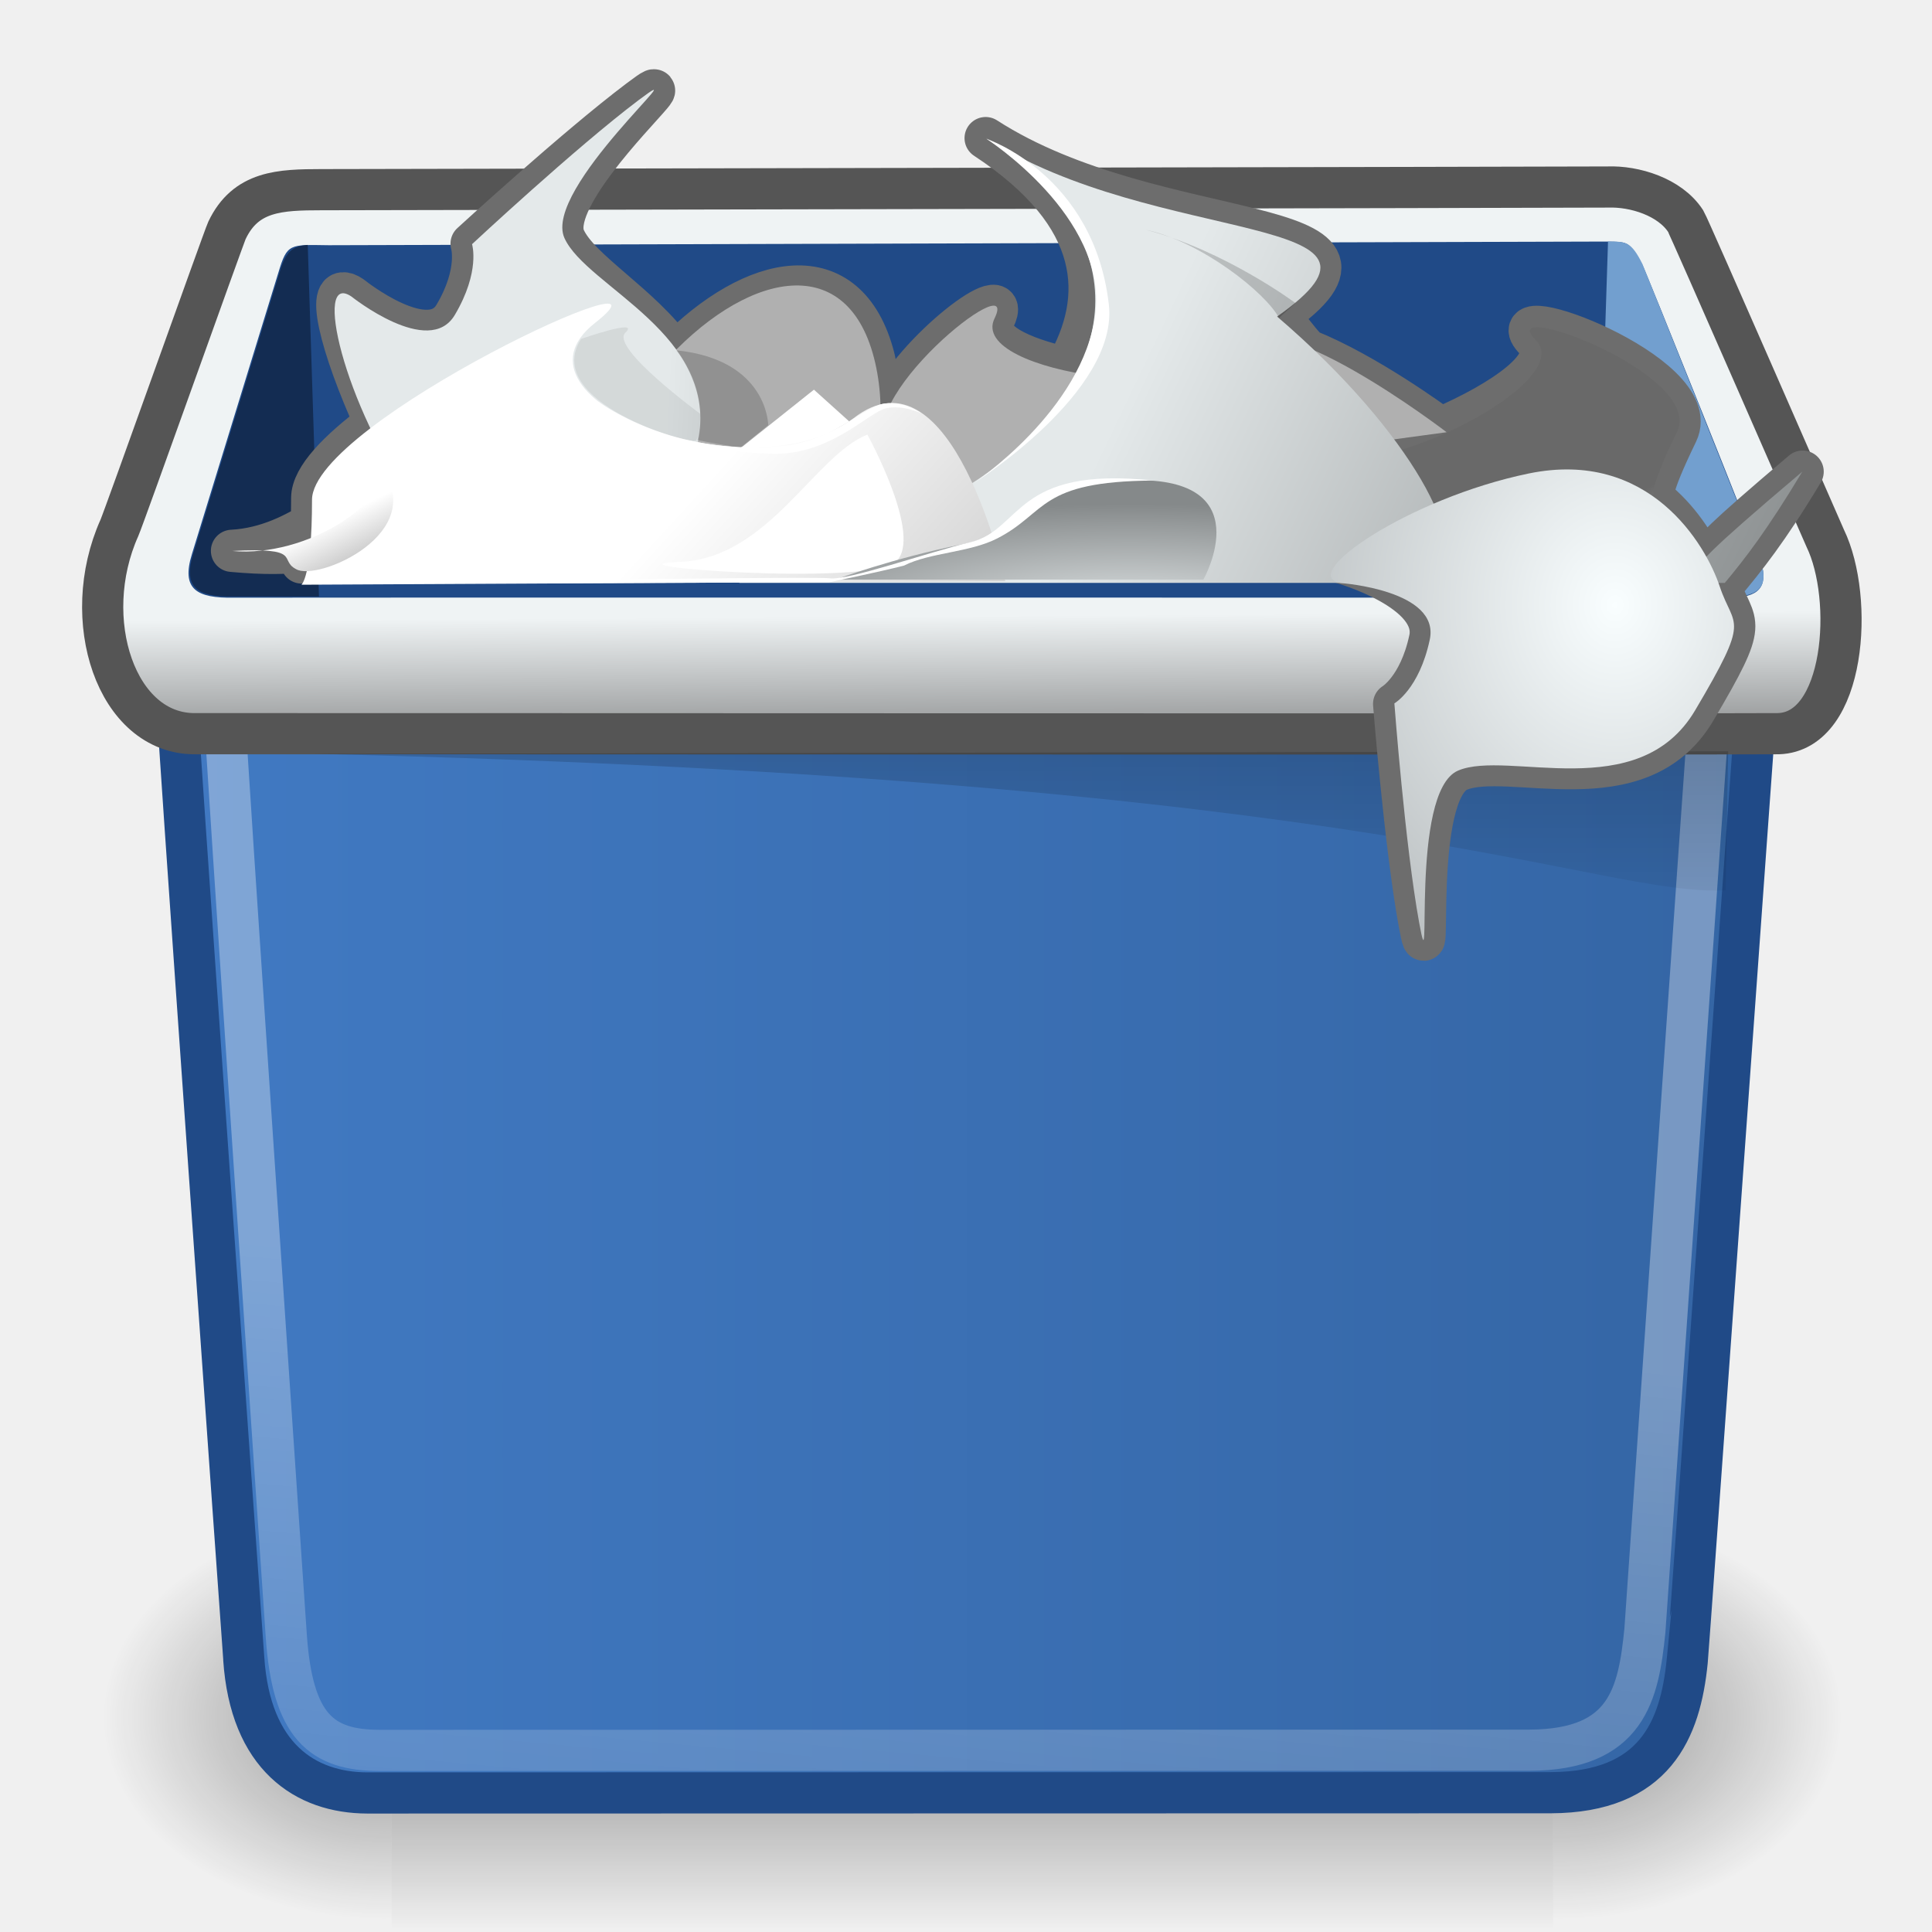
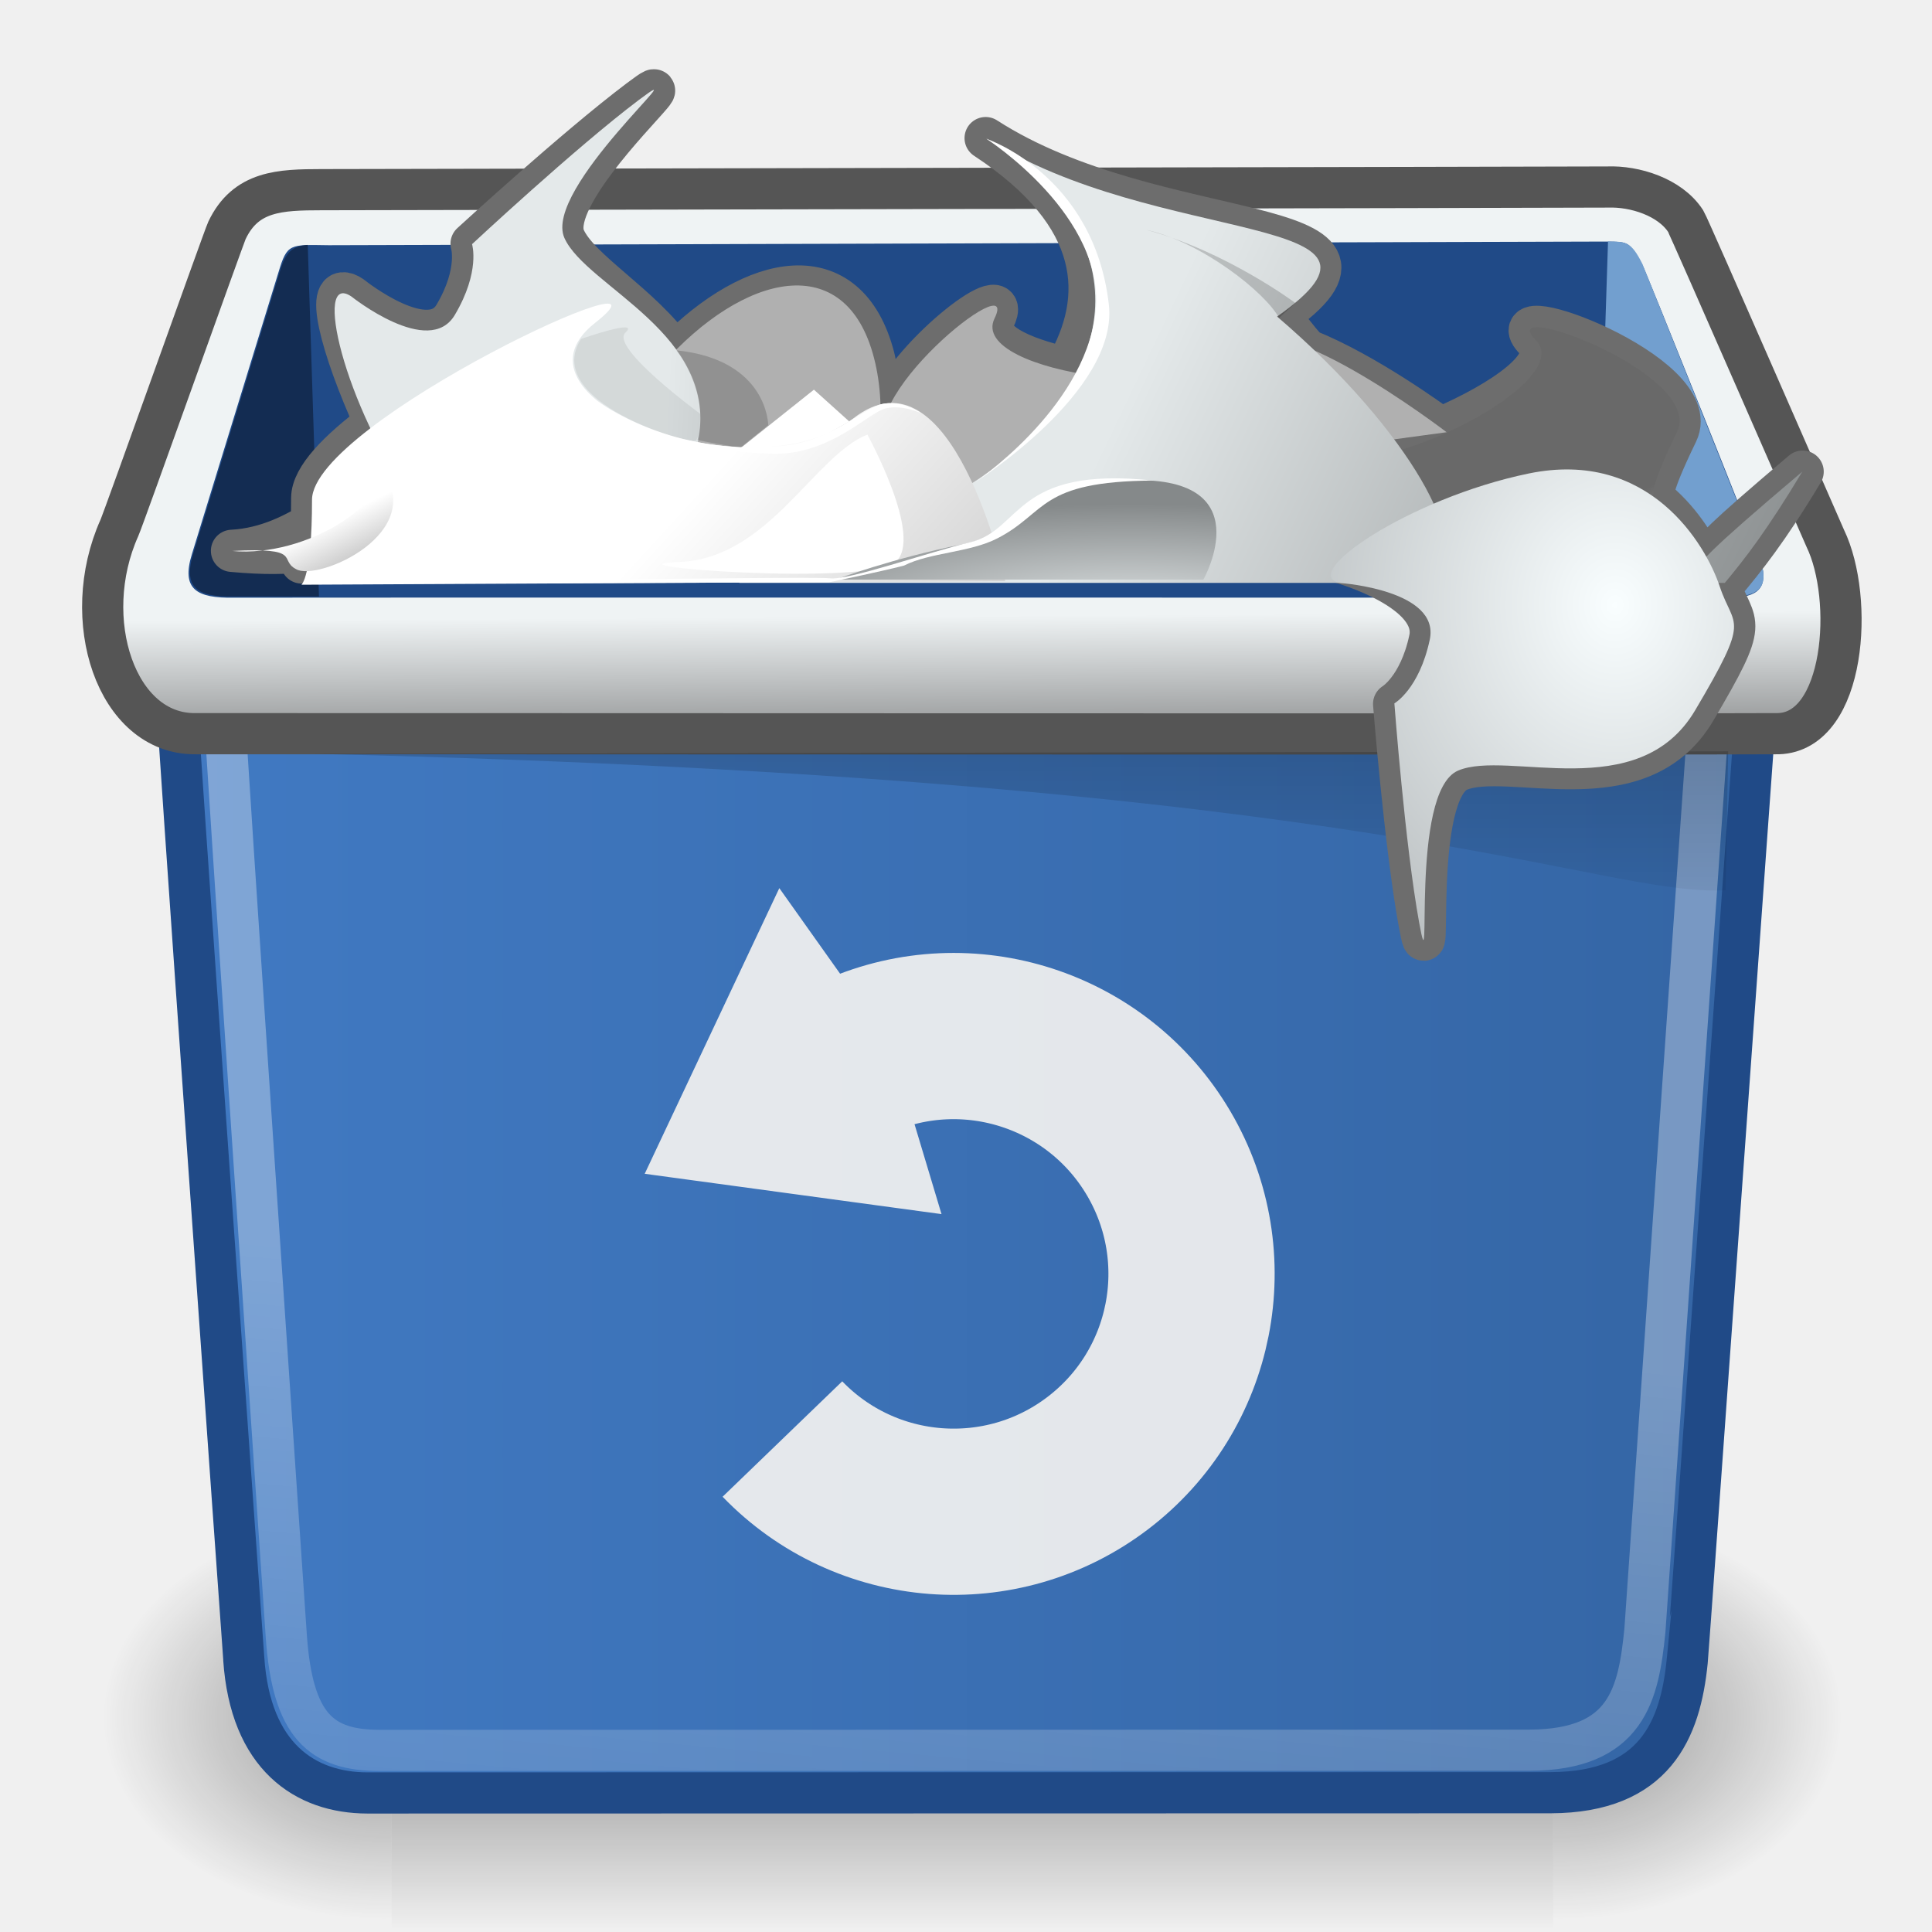
<svg xmlns="http://www.w3.org/2000/svg" xmlns:ns2="&amp;ns_ai;" xmlns:xlink="http://www.w3.org/1999/xlink" width="48" height="48" id="svg1" version="1.0">
  <defs id="defs3">
    <linearGradient style="fill-rule:nonzero;" y2="72.609" x2="192.386" y1="72.609" x1="78.246" gradientUnits="userSpaceOnUse" id="linearGradient641">
      <stop id="stop642" style="stop-color:#f9feff;stop-opacity:1;" offset="0" />
      <stop id="stop643" style="stop-color:#afb4b6;stop-opacity:1;" offset="1" />
    </linearGradient>
    <radialGradient xlink:href="#linearGradient641" id="radialGradient1267" gradientUnits="userSpaceOnUse" gradientTransform="matrix(0.776773,0,0,0.906608,31.39762,48.05589)" cx="39.148" cy="8.93" fx="39.148" fy="8.93" r="13.266" />
    <radialGradient xlink:href="#linearGradient477" id="radialGradient1268" gradientUnits="userSpaceOnUse" gradientTransform="matrix(1.946539,0,0,0.507852,18.069,46.11344)" cx="16.281" cy="20.453" fx="16.281" fy="20.453" r="5.643" />
    <linearGradient id="linearGradient454">
      <stop id="stop455" offset="0" style="stop-color:#ffffff;stop-opacity:1;" />
      <stop id="stop457" offset="0.5" style="stop-color:#bebebe;stop-opacity:1;" />
      <stop id="stop456" offset="1" style="stop-color:#b0b0b0;stop-opacity:1;" />
    </linearGradient>
    <linearGradient xlink:href="#linearGradient454" id="linearGradient1269" gradientUnits="userSpaceOnUse" gradientTransform="matrix(1.237223,0,0,0.799011,26.76924,46.20132)" x1="14.249" y1="11.165" x2="18.087" y2="14.749" />
    <linearGradient xlink:href="#linearGradient177" id="linearGradient1270" gradientUnits="userSpaceOnUse" gradientTransform="scale(1.244363,0.803624)" x1="128.352" y1="116.664" x2="132.988" y2="122.611" />
    <linearGradient y2="137.972" x2="136.986" y1="67.365" x1="81.308" gradientTransform="scale(1.244363,0.803624)" gradientUnits="userSpaceOnUse" id="linearGradient234" xlink:href="#linearGradient177" />
    <linearGradient xlink:href="#linearGradient177" id="linearGradient1271" gradientUnits="userSpaceOnUse" gradientTransform="matrix(1.237223,0,0,0.799011,26.76924,46.24152)" x1="9.963" y1="8.725" x2="20.136" y2="14.745" />
    <linearGradient xlink:href="#linearGradient477" id="linearGradient1272" gradientUnits="userSpaceOnUse" gradientTransform="matrix(0.994261,0,0,0.994261,26.76924,46.20132)" x1="24.163" y1="2.349" x2="40.437" y2="10.115" />
    <linearGradient id="linearGradient513">
      <stop id="stop514" offset="0" style="stop-color:#696969;stop-opacity:1;" />
      <stop id="stop515" offset="1" style="stop-color:#ffffff;stop-opacity:1;" />
    </linearGradient>
    <linearGradient xlink:href="#linearGradient513" id="linearGradient1273" gradientUnits="userSpaceOnUse" gradientTransform="matrix(-1.281115,0.253279,-0.414878,0.853659,27.9117,45.93768)" x1="-32.4" y1="18.817" x2="-36.301" y2="24.077" />
    <linearGradient style="fill-rule:nonzero;" y2="72.609" x2="192.386" y1="72.609" x1="78.246" gradientUnits="userSpaceOnUse" id="linearGradient477">
      <stop id="stop478" style="stop-color:#e4e9ea;stop-opacity:1;" offset="0" />
      <stop id="stop479" style="stop-color:#85898A;fill-rule:nonzero;" offset="1" />
    </linearGradient>
    <linearGradient xlink:href="#linearGradient477" id="linearGradient1274" gradientUnits="userSpaceOnUse" gradientTransform="matrix(0.730522,0.674458,0.674458,-0.730522,2.93412,37.14367)" x1="36.155" y1="13.132" x2="45.131" y2="20.664" />
    <linearGradient id="linearGradient177">
      <stop id="stop178" offset="0" style="stop-color:#ffffff;stop-opacity:1;" />
      <stop id="stop179" offset="1" style="stop-color:#b0b0b0;stop-opacity:1;" />
    </linearGradient>
    <linearGradient xlink:href="#linearGradient177" id="linearGradient1275" gradientUnits="userSpaceOnUse" gradientTransform="matrix(1.237223,0,0,0.799011,27.77048,45.73815)" x1="16.552" y1="14.036" x2="13.763" y2="9.362" />
    <linearGradient id="linearGradient508">
      <stop id="stop509" offset="0" style="stop-color:#b0b0b0;stop-opacity:1;" />
      <stop id="stop510" offset="1" style="stop-color:#b0b0b0;stop-opacity:1;" />
    </linearGradient>
    <linearGradient xlink:href="#linearGradient508" id="linearGradient1276" gradientUnits="userSpaceOnUse" gradientTransform="matrix(0.908038,-0.118981,0.467092,0.474187,37.47776,49.83542)" x1="9.963" y1="8.725" x2="20.136" y2="14.745" />
    <linearGradient id="linearGradient4524">
      <stop style="stop-color:#417ac3;stop-opacity:1;" offset="0" id="stop4526" />
      <stop style="stop-color:#3465a4;stop-opacity:1;" offset="1" id="stop4528" />
    </linearGradient>
    <linearGradient id="linearGradient5411">
      <stop style="stop-color:#ffffff;stop-opacity:1;" offset="0" id="stop5413" />
      <stop style="stop-color:#ffffff;stop-opacity:0;" offset="1" id="stop5415" />
    </linearGradient>
    <linearGradient id="linearGradient1877">
      <stop style="stop-color:#000000;stop-opacity:0.18;" offset="0" id="stop1878" />
      <stop style="stop-color:#000000;stop-opacity:0;" offset="1" id="stop1879" />
    </linearGradient>
    <linearGradient id="linearGradient1869">
      <stop style="stop-color:#eff3f4;stop-opacity:1;" offset="0" id="stop1870" />
      <stop style="stop-color:#939596;stop-opacity:1;" offset="1" id="stop1871" />
    </linearGradient>
    <linearGradient xlink:href="#linearGradient1869" id="linearGradient1872" gradientTransform="matrix(1.436131,0,0,0.475306,-6.508085,6.805509)" x1="-4.638" y1="104.388" x2="-4.524" y2="110.614" gradientUnits="userSpaceOnUse" />
    <linearGradient xlink:href="#linearGradient1877" id="linearGradient1894" gradientUnits="userSpaceOnUse" gradientTransform="matrix(-0.358726,0,0,1.867845,-36.85125,41.4295)" x1="-84.334" y1="9.555" x2="-84.334" y2="12.485" />
    <linearGradient xlink:href="#linearGradient5411" id="linearGradient5417" x1="-17" y1="73.479" x2="-19.346" y2="98.479" gradientUnits="userSpaceOnUse" gradientTransform="matrix(1,0,0,0.979216,0,1.222246)" />
    <linearGradient xlink:href="#linearGradient4524" id="linearGradient4530" x1="-33.224" y1="71.792" x2="7.128" y2="71.792" gradientUnits="userSpaceOnUse" />
    <linearGradient id="linearGradient5048">
      <stop id="stop5050" offset="0" style="stop-color:black;stop-opacity:0;" />
      <stop style="stop-color:black;stop-opacity:1;" offset="0.5" id="stop5056" />
      <stop id="stop5052" offset="1" style="stop-color:black;stop-opacity:0;" />
    </linearGradient>
    <linearGradient id="linearGradient5060">
      <stop id="stop5062" offset="0" style="stop-color:black;stop-opacity:1;" />
      <stop id="stop5064" offset="1" style="stop-color:black;stop-opacity:0;" />
    </linearGradient>
    <linearGradient xlink:href="#linearGradient5048" id="linearGradient2095" gradientUnits="userSpaceOnUse" gradientTransform="matrix(2.774389,0,0,1.969706,-1892.179,-872.8854)" x1="302.857" y1="366.648" x2="302.857" y2="609.505" />
    <radialGradient xlink:href="#linearGradient5060" id="radialGradient2097" gradientUnits="userSpaceOnUse" gradientTransform="matrix(2.774389,0,0,1.969706,-1891.633,-872.8854)" cx="605.714" cy="486.648" fx="605.714" fy="486.648" r="117.143" />
    <radialGradient xlink:href="#linearGradient5060" id="radialGradient2099" gradientUnits="userSpaceOnUse" gradientTransform="matrix(-2.774389,0,0,1.969706,112.7623,-872.8854)" cx="605.714" cy="486.648" fx="605.714" fy="486.648" r="117.143" />
  </defs>
  <g id="layer2">
    <g id="g6707" transform="matrix(2.154027e-2,0,0,2.179773e-2,43.31629,40.79676)" style="display:inline">
      <rect y="-150.697" x="-1559.252" height="478.357" width="1339.633" id="rect6709" style="opacity:0.402;color:black;fill:url(#linearGradient2095);fill-opacity:1;fill-rule:nonzero;stroke:none;stroke-width:1;stroke-linecap:round;stroke-linejoin:miter;marker:none;marker-start:none;marker-mid:none;marker-end:none;stroke-miterlimit:4;stroke-dasharray:none;stroke-dashoffset:0;stroke-opacity:1;visibility:visible;display:inline;overflow:visible" />
      <path id="path6711" d="M -219.619,-150.68 C -219.619,-150.68 -219.619,327.65 -219.619,327.65 C -76.745,328.551 125.781,220.481 125.781,88.454 C 125.781,-43.572 -33.655,-150.68 -219.619,-150.68 z " style="opacity:0.402;color:black;fill:url(#radialGradient2097);fill-opacity:1;fill-rule:nonzero;stroke:none;stroke-width:1;stroke-linecap:round;stroke-linejoin:miter;marker:none;marker-start:none;marker-mid:none;marker-end:none;stroke-miterlimit:4;stroke-dasharray:none;stroke-dashoffset:0;stroke-opacity:1;visibility:visible;display:inline;overflow:visible" />
      <path style="opacity:0.402;color:black;fill:url(#radialGradient2099);fill-opacity:1;fill-rule:nonzero;stroke:none;stroke-width:1;stroke-linecap:round;stroke-linejoin:miter;marker:none;marker-start:none;marker-mid:none;marker-end:none;stroke-miterlimit:4;stroke-dasharray:none;stroke-dashoffset:0;stroke-opacity:1;visibility:visible;display:inline;overflow:visible" d="M -1559.252,-150.68 C -1559.252,-150.68 -1559.252,327.65 -1559.252,327.65 C -1702.127,328.551 -1904.652,220.481 -1904.652,88.454 C -1904.652,-43.572 -1745.216,-150.68 -1559.252,-150.68 z " id="path6713" />
    </g>
  </g>
  <g id="layer1" />
  <g id="g1623" transform="translate(37.06885,-41.11763)">
    <path style="fill:url(#linearGradient4530);fill-opacity:1.0;fill-rule:evenodd;stroke:#204a87;stroke-width:1.023;stroke-linecap:butt;stroke-linejoin:miter;stroke-miterlimit:4;stroke-opacity:1" d="M -32.712,57.921 C -32.755,57.887 -31.014,82.32 -31.013,82.327 C -30.85,84.767 -29.479,85.659 -27.944,85.663 C -27.889,85.663 0.849,85.659 1.461,85.657 C 4.046,85.646 4.679,84.093 4.849,82.396 C 4.863,82.363 6.603,57.954 6.617,57.921 C -6.493,57.921 -19.602,57.921 -32.712,57.921 z " id="path1751" />
    <path id="path4536" d="M -31.488,58.805 C -31.528,58.773 -29.957,81.749 -29.957,81.749 C -29.804,84.018 -29.081,84.603 -27.642,84.606 C -27.642,84.606 0.359,84.603 0.933,84.601 C 3.357,84.591 3.638,83.208 3.798,81.63 C 3.798,81.63 5.38,58.836 5.393,58.805 C -6.901,58.805 -19.194,58.805 -31.488,58.805 z " style="opacity:0.33;fill:none;fill-opacity:1;fill-rule:evenodd;stroke:url(#linearGradient5417);stroke-width:1.023;stroke-linecap:butt;stroke-linejoin:miter;stroke-miterlimit:4;stroke-opacity:1" />
    <path style="fill:url(#linearGradient1872);fill-opacity:1;fill-rule:evenodd;stroke:#555555;stroke-width:1.023;stroke-linecap:butt;stroke-linejoin:miter;stroke-miterlimit:4;stroke-opacity:1" d="M -29.082,45.83 C -30.106,45.832 -30.963,45.856 -31.43,46.842 C -31.511,47.013 -33.984,53.968 -34.103,54.234 C -35.12,56.504 -34.182,59.365 -32.216,59.346 C -31.842,59.342 6.518,59.363 7.113,59.346 C 8.787,59.297 9.001,55.984 8.28,54.494 C 8.24,54.41 4.896,46.747 4.811,46.611 C 4.417,46.005 3.534,45.74 2.878,45.764 C 2.748,45.769 -28.955,45.829 -29.082,45.83 z " id="path1841" />
    <path style="color:#000000;fill:#204a87;fill-opacity:1;fill-rule:evenodd;stroke:none;stroke-width:0;stroke-linecap:butt;stroke-linejoin:miter;marker:none;marker-start:none;marker-mid:none;marker-end:none;stroke-miterlimit:4;stroke-dashoffset:0;stroke-opacity:1;visibility:visible;display:block" d="M -28.904,47.21 C -29.87,47.197 -29.933,47.158 -30.15,47.882 C -30.2,48.049 -32.222,54.631 -32.301,54.886 C -32.57,55.755 -32.189,55.984 -31.254,55.967 C -30.923,55.96 5.359,55.967 5.887,55.967 C 6.636,55.967 6.858,55.705 6.689,55.088 C 6.62,54.837 3.806,47.81 3.73,47.685 C 3.381,47.126 3.441,47.127 2.831,47.119 C 2.716,47.118 -28.791,47.212 -28.904,47.21 z " id="path1864" />
    <path style="color:#000000;fill:#132c52;fill-opacity:1;fill-rule:evenodd;stroke:none;stroke-width:0;stroke-linecap:butt;stroke-linejoin:miter;marker:none;marker-start:none;marker-mid:none;marker-end:none;stroke-miterlimit:4;stroke-dashoffset:0;stroke-opacity:1;visibility:visible;display:block" d="M -29.423,47.202 C -29.786,47.232 -29.961,47.346 -30.113,47.853 C -30.164,48.021 -32.183,54.598 -32.262,54.854 C -32.532,55.723 -32.174,55.957 -31.239,55.939 C -31.223,55.939 -29.324,55.939 -29.144,55.939 L -29.423,47.202 z " id="path1880" />
    <path style="color:#000000;fill:#729fcf;fill-opacity:1;fill-rule:evenodd;stroke:none;stroke-width:0;stroke-linecap:butt;stroke-linejoin:miter;marker:none;marker-start:none;marker-mid:none;marker-end:none;stroke-miterlimit:4;stroke-dashoffset:0;stroke-opacity:1;visibility:visible;display:block" d="M 2.882,47.117 C 3.324,47.121 3.454,47.111 3.737,47.677 C 3.775,47.755 6.554,54.735 6.654,54.991 C 6.994,55.975 6.347,55.954 5.322,55.983 C 5.127,55.982 2.823,55.96 2.597,55.959 L 2.882,47.117 z " id="path1888" />
    <path style="color:#000000;fill:url(#linearGradient1894);fill-opacity:1;fill-rule:nonzero;stroke:none;stroke-width:0;stroke-linecap:butt;stroke-linejoin:miter;marker:none;marker-start:none;marker-mid:none;marker-end:none;stroke-miterlimit:4;stroke-dashoffset:0;stroke-opacity:1;visibility:visible;display:block" d="M 5.867,59.783 L -29.241,59.847 C -2.659,60.465 2.563,63.386 5.804,63.237 L 5.867,59.783 z " id="path1893" />
    <g id="g3702" transform="translate(-58.75,0)">
      <path style="color:#000000;fill:none;fill-opacity:1;fill-rule:evenodd;stroke:#6d6d6d;stroke-width:1.049;stroke-linecap:round;stroke-linejoin:round;marker:none;marker-start:none;marker-mid:none;marker-end:none;stroke-miterlimit:4;stroke-dashoffset:0;stroke-opacity:1;visibility:visible;display:inline;overflow:visible" d="M 37.856,43.474 C 37.999,43.303 37.96,43.31 37.567,43.605 C 35.997,44.787 33.398,47.172 33.398,47.172 C 33.398,47.172 33.619,47.872 32.978,48.955 C 32.337,50.038 30.408,48.483 30.408,48.483 C 29.707,48.011 30.15,49.739 31.011,51.63 C 30.1,52.312 29.438,52.988 29.438,53.492 C 29.438,54.685 29.357,54.573 29.28,54.803 C 28.8,54.866 28.256,54.877 27.445,54.803 C 29.211,54.711 30.301,53.266 30.736,53.492 C 30.781,53.52 29.62,54.71 29.674,54.711 C 29.655,54.742 29.175,55.092 29.175,55.092 L 40.059,55.039 C 40.058,55.048 40.06,55.057 40.059,55.065 L 50.312,55.065 C 50.291,55.097 49.958,54.882 49.958,54.882 L 51.44,55.065 L 55.007,55.065 C 55.02,55.068 54.992,55.089 55.007,55.092 C 55.007,55.092 57.473,55.776 57.209,57.006 C 56.946,58.236 56.318,58.606 56.318,58.606 C 56.318,58.606 56.596,62.101 56.947,64.034 C 57.299,65.968 56.687,60.785 57.917,60.258 C 59.148,59.731 62.386,61.136 63.792,58.763 C 65.198,56.39 64.773,56.749 64.421,55.695 C 64.412,55.667 64.353,55.62 64.342,55.59 L 64.526,55.59 C 65.026,54.99 65.593,54.292 66.467,52.836 C 64.314,54.66 64.407,54.663 64.002,55.092 C 63.723,54.535 63.291,53.883 62.638,53.413 L 62.769,53.387 C 62.769,53.387 62.642,53.315 63.346,51.866 C 64.05,50.417 58.749,48.463 59.832,49.558 C 60.421,50.154 59.007,51.101 57.472,51.761 C 57.288,51.622 55.609,50.399 54.167,49.821 C 53.87,49.527 53.766,49.289 53.407,48.981 C 57.112,46.38 50.404,47.282 46.169,44.549 C 49.101,46.473 49.178,48.524 48.162,50.266 C 47.031,50.005 46.106,49.592 46.379,49.034 C 46.906,47.954 44.37,49.854 43.756,51.289 C 43.645,51.296 43.559,51.197 43.442,51.237 C 43.434,50.822 43.498,50.427 43.389,50.004 C 42.724,47.426 40.419,47.91 38.459,49.899 C 37.595,48.677 36.067,47.85 35.705,47.041 C 35.296,46.124 37.427,43.987 37.856,43.474 z M 41.37,51.42 C 41.531,51.42 41.328,51.809 41.239,52.076 C 41.194,52.083 41.153,52.096 41.108,52.102 C 41.083,51.716 41.119,51.42 41.37,51.42 z M 57.052,51.945 C 56.809,52.036 56.608,52.193 56.37,52.259 C 56.328,52.197 56.231,52.113 56.187,52.05 L 57.052,51.945 z " id="path614" />
      <path style="color:#000000;fill:url(#linearGradient1276);fill-opacity:1;fill-rule:evenodd;stroke:none;stroke-width:2.211;stroke-linecap:butt;stroke-linejoin:miter;marker:none;marker-start:none;marker-mid:none;marker-end:none;stroke-miterlimit:4;stroke-dashoffset:0;stroke-opacity:1;visibility:visible;display:inline;overflow:visible" d="M 44.838,53.59 L 57.622,51.856 C 57.622,51.856 53.161,48.437 52.485,49.821 C 51.809,51.205 45.714,50.413 46.39,49.029 C 47.065,47.645 42.668,51.166 43.798,52.313 C 44.929,53.461 44.838,53.59 44.838,53.59 z " id="path506" />
      <path style="color:#000000;fill:url(#linearGradient1275);fill-opacity:1;fill-rule:evenodd;stroke:none;stroke-width:2.211;stroke-linecap:butt;stroke-linejoin:miter;marker:none;marker-start:none;marker-mid:none;marker-end:none;stroke-miterlimit:4;stroke-dashoffset:0;stroke-opacity:1;visibility:visible;display:inline;overflow:visible" d="M 38.123,50.188 C 40.144,47.903 42.693,47.288 43.396,50.012 C 44.099,52.736 42.341,55.9 41.814,54.67 C 41.286,53.439 40.671,51.418 41.374,51.418 C 42.077,51.418 39.88,54.582 39.88,54.582 L 38.123,50.188 z " id="path459" />
      <path style="color:#000000;fill:url(#linearGradient1274);fill-opacity:1;fill-rule:nonzero;stroke:none;stroke-width:1;stroke-linecap:butt;stroke-linejoin:miter;marker:none;marker-start:none;marker-mid:none;marker-end:none;stroke-miterlimit:4;stroke-dashoffset:0;stroke-opacity:1;visibility:visible;display:inline;overflow:visible" d="M 30.413,48.485 C 30.413,48.485 32.34,50.025 32.981,48.942 C 33.622,47.859 33.409,47.184 33.409,47.184 C 33.409,47.184 35.987,44.78 37.557,43.598 C 39.127,42.416 35.157,45.808 35.704,47.03 C 36.25,48.252 39.593,49.425 39.016,52.122 C 38.44,54.819 38.355,54.263 37.382,54.799 C 36.408,55.336 33.766,56.125 31.987,53.646 C 30.209,51.167 29.455,47.839 30.413,48.485 z " id="path504" />
      <path style="color:#000000;fill:url(#linearGradient1273);fill-opacity:1;fill-rule:evenodd;stroke:none;stroke-width:2.211;stroke-linecap:butt;stroke-linejoin:miter;marker:none;marker-start:none;marker-mid:none;marker-end:none;stroke-miterlimit:4;stroke-dashoffset:0;stroke-opacity:1;visibility:visible;display:inline;overflow:visible" d="M 62.768,53.396 L 50.009,55.487 C 49.878,55.119 53.234,51.174 54.317,52.269 C 55.4,53.365 60.922,50.666 59.839,49.571 C 58.756,48.475 64.048,50.405 63.344,51.853 C 62.64,53.302 62.768,53.396 62.768,53.396 z " id="path511" />
      <path style="fill:#ffffff;fill-opacity:1;fill-rule:evenodd;stroke:none;stroke-width:1px;stroke-linecap:butt;stroke-linejoin:miter;stroke-opacity:1" d="M 41.903,50.799 L 42.782,51.59 L 36.279,55.281 L 41.903,50.799 z " id="path458" />
      <path style="font-size:12px;fill:url(#linearGradient1272);fill-opacity:1;fill-rule:nonzero;stroke:none;overflow:visible" d="M 46.17,44.539 C 54.552,50.04 41.114,57.9 38.9,52.804 C 40.14,53.718 40.225,54.664 40.049,55.6 L 59.779,55.6 C 59.061,55.387 58.427,55.139 57.293,55.103 C 58.22,54.799 56.835,51.913 53.41,48.982 C 57.115,46.38 50.405,47.271 46.17,44.539 z M 66.459,52.835 C 63.828,55.063 64.238,54.819 63.445,55.6 L 64.533,55.6 C 65.033,55.001 65.585,54.29 66.459,52.835 z " id="path355" />
      <path style="color:#000000;fill:url(#linearGradient1271);fill-opacity:1;fill-rule:evenodd;stroke:none;stroke-width:2.211;stroke-linecap:butt;stroke-linejoin:miter;marker:none;marker-start:none;marker-mid:none;marker-end:none;stroke-miterlimit:4;stroke-dashoffset:0;stroke-opacity:1;visibility:visible;display:inline;overflow:visible" d="M 29.169,55.645 L 46.657,55.557 C 46.657,55.557 45.339,49.581 42.879,51.515 C 40.418,53.448 34.003,51.075 36.463,49.142 C 38.924,47.209 29.433,51.603 29.433,53.536 C 29.433,55.469 29.169,55.645 29.169,55.645 z " id="path442" />
      <g ns2:knockout="Off" style="font-size:12px;color:#000000;fill:url(#linearGradient234);fill-opacity:1;fill-rule:evenodd;stroke:none;stroke-width:2.133;stroke-linecap:butt;stroke-linejoin:miter;marker:none;marker-start:none;marker-mid:none;marker-end:none;stroke-miterlimit:4;stroke-dashoffset:0;stroke-opacity:1;visibility:visible;display:inline;overflow:visible" id="g378" transform="matrix(0.241485,0,0,0.241485,-8.3915,31.29133)">
        <path ns2:knockout="Off" style="color:#000000;fill:url(#linearGradient1270);marker:none;marker-start:none;marker-mid:none;marker-end:none;stroke-dashoffset:0;visibility:visible;display:inline;overflow:visible" d="M 163.669,88.723 C 164.698,92.21 156.205,98.079 148.429,97.376 C 155.742,96.995 153.18,98.302 154.98,99.239 C 157.137,100.58 168.865,95.534 163.669,88.723 z " id="path379" />
      </g>
      <path style="color:#000000;fill:url(#linearGradient1269);fill-opacity:1;fill-rule:evenodd;stroke:none;stroke-width:2.211;stroke-linecap:butt;stroke-linejoin:miter;marker:none;marker-start:none;marker-mid:none;marker-end:none;stroke-miterlimit:4;stroke-dashoffset:0;stroke-opacity:1;visibility:visible;display:inline;overflow:visible" d="M 43.23,51.914 C 41.912,52.441 40.769,54.99 38.572,55.078 C 36.375,55.166 43.23,55.693 43.933,55.078 C 44.636,54.463 43.23,51.914 43.23,51.914 z " id="path448" />
      <path style="color:#000000;fill:url(#radialGradient1268);fill-opacity:1;fill-rule:nonzero;stroke:none;stroke-width:1;stroke-linecap:butt;stroke-linejoin:miter;marker:none;marker-start:none;marker-mid:none;marker-end:none;stroke-miterlimit:4;stroke-dashoffset:0;stroke-opacity:1;visibility:visible;display:inline;overflow:visible" d="M 42.439,55.517 L 51.579,55.517 C 51.579,55.517 53.073,52.881 49.645,53.056 C 46.218,53.232 47.36,54.287 45.603,54.638 C 43.845,54.99 42.439,55.517 42.439,55.517 z " id="path491" />
      <path style="color:#000000;fill:url(#radialGradient1267);fill-opacity:1;fill-rule:nonzero;stroke:none;stroke-width:1;stroke-linecap:butt;stroke-linejoin:miter;marker:none;marker-start:none;marker-mid:none;marker-end:none;stroke-miterlimit:4;stroke-dashoffset:0;stroke-opacity:1;visibility:visible;display:inline;overflow:visible" d="M 55.006,55.605 C 55.006,55.605 57.467,55.781 57.203,57.011 C 56.94,58.241 56.324,58.593 56.324,58.593 C 56.324,58.593 56.588,62.108 56.94,64.042 C 57.291,65.975 56.676,60.79 57.906,60.263 C 59.137,59.735 62.388,61.142 63.794,58.769 C 65.2,56.396 64.761,56.747 64.409,55.693 C 64.058,54.638 62.652,52.266 59.664,52.881 C 56.676,53.496 53.864,55.429 55.006,55.605 z " id="path498" />
      <path style="fill:#ffffff;fill-opacity:1;fill-rule:evenodd;stroke:none;stroke-width:1px;stroke-linecap:butt;stroke-linejoin:miter;stroke-opacity:1" d="M 29.192,55.626 L 42.277,55.585 C 42.277,55.585 43.519,55.33 44.142,55.169 C 44.784,54.842 45.771,54.849 46.463,54.492 C 47.708,53.85 47.476,53.075 50.332,53.057 C 46.864,52.686 47.079,54.281 45.791,54.588 C 44.746,54.838 42.74,55.545 42.297,55.485 C 41.855,55.425 29.192,55.626 29.192,55.626 z " id="path644" />
      <path style="fill:#ffffff;fill-opacity:1;fill-rule:evenodd;stroke:none;stroke-width:1px;stroke-linecap:butt;stroke-linejoin:miter;stroke-opacity:1" d="M 36.529,51.083 C 36.529,51.083 38.381,52.502 41.172,52.189 C 42.412,52.049 43.162,51.204 43.664,51.143 C 44.167,51.083 44.569,51.385 44.569,51.385 C 44.569,51.385 44.106,51.163 43.684,51.264 C 43.262,51.364 42.297,52.432 40.87,52.39 C 37.614,52.292 36.529,51.083 36.529,51.083 z " id="path645" />
      <path style="fill:#ffffff;fill-opacity:1;fill-rule:evenodd;stroke:none;stroke-width:1px;stroke-linecap:butt;stroke-linejoin:miter;stroke-opacity:1" d="M 46.188,44.566 C 46.188,44.566 49.193,46.495 48.896,48.905 C 48.599,51.316 45.855,53.133 45.855,53.133 C 45.855,53.133 49.48,50.859 49.23,48.683 C 48.859,45.456 46.188,44.566 46.188,44.566 z " id="path646" />
      <path style="color:#000000;fill:#000000;fill-opacity:0.179;fill-rule:evenodd;stroke:none;stroke-width:1px;stroke-linecap:butt;stroke-linejoin:miter;marker:none;marker-start:none;marker-mid:none;marker-end:none;stroke-miterlimit:4;stroke-dashoffset:0;stroke-opacity:1;visibility:visible;display:inline;overflow:visible" d="M 53.458,49.017 C 53.124,48.386 51.529,47.125 50.157,46.828 C 52.122,47.348 53.865,48.646 53.865,48.646 L 53.458,49.017 z " id="path647" />
      <path style="fill:#000000;fill-opacity:0.179;fill-rule:evenodd;stroke:none;stroke-width:1px;stroke-linecap:butt;stroke-linejoin:miter;stroke-opacity:1" d="M 38.485,49.821 C 38.485,49.821 39.324,50.843 39.01,52.05 C 39.77,52.207 40.085,52.233 40.085,52.233 L 40.767,51.682 C 40.767,51.682 40.767,50.057 38.485,49.821 z " id="path648" />
      <path style="fill:#000000;fill-opacity:0.071;fill-rule:evenodd;stroke:none;stroke-width:1px;stroke-linecap:butt;stroke-linejoin:miter;stroke-opacity:1" d="M 36.117,49.539 C 36.117,49.539 37.612,49.015 37.219,49.382 C 36.825,49.749 39.081,51.401 39.081,51.401 C 39.081,51.401 39.081,51.926 38.976,52.057 C 38.871,52.188 35.121,51.113 36.117,49.539 z " id="path649" />
    </g>
+     <path id="path919" style="fill:none;fill-opacity:0.145;stroke:#efefef;stroke-width:4.13;stroke-linecap:butt;stroke-linejoin:miter;stroke-miterlimit:4;stroke-dasharray:none;stroke-opacity:0.94;paint-order:markers fill stroke" d="m -17.63,76.87 c 2.079,2.155 5.443,2.415 7.829,0.603 2.385,-1.811 3.038,-5.119 1.519,-7.701 -1.519,-2.581 -4.729,-3.619 -7.471,-2.414 l -1.065,0.643 -0.527,-0.742 -0.638,1.354 1.406,0.191 -0.241,-0.803" />
  </g>
</svg>
